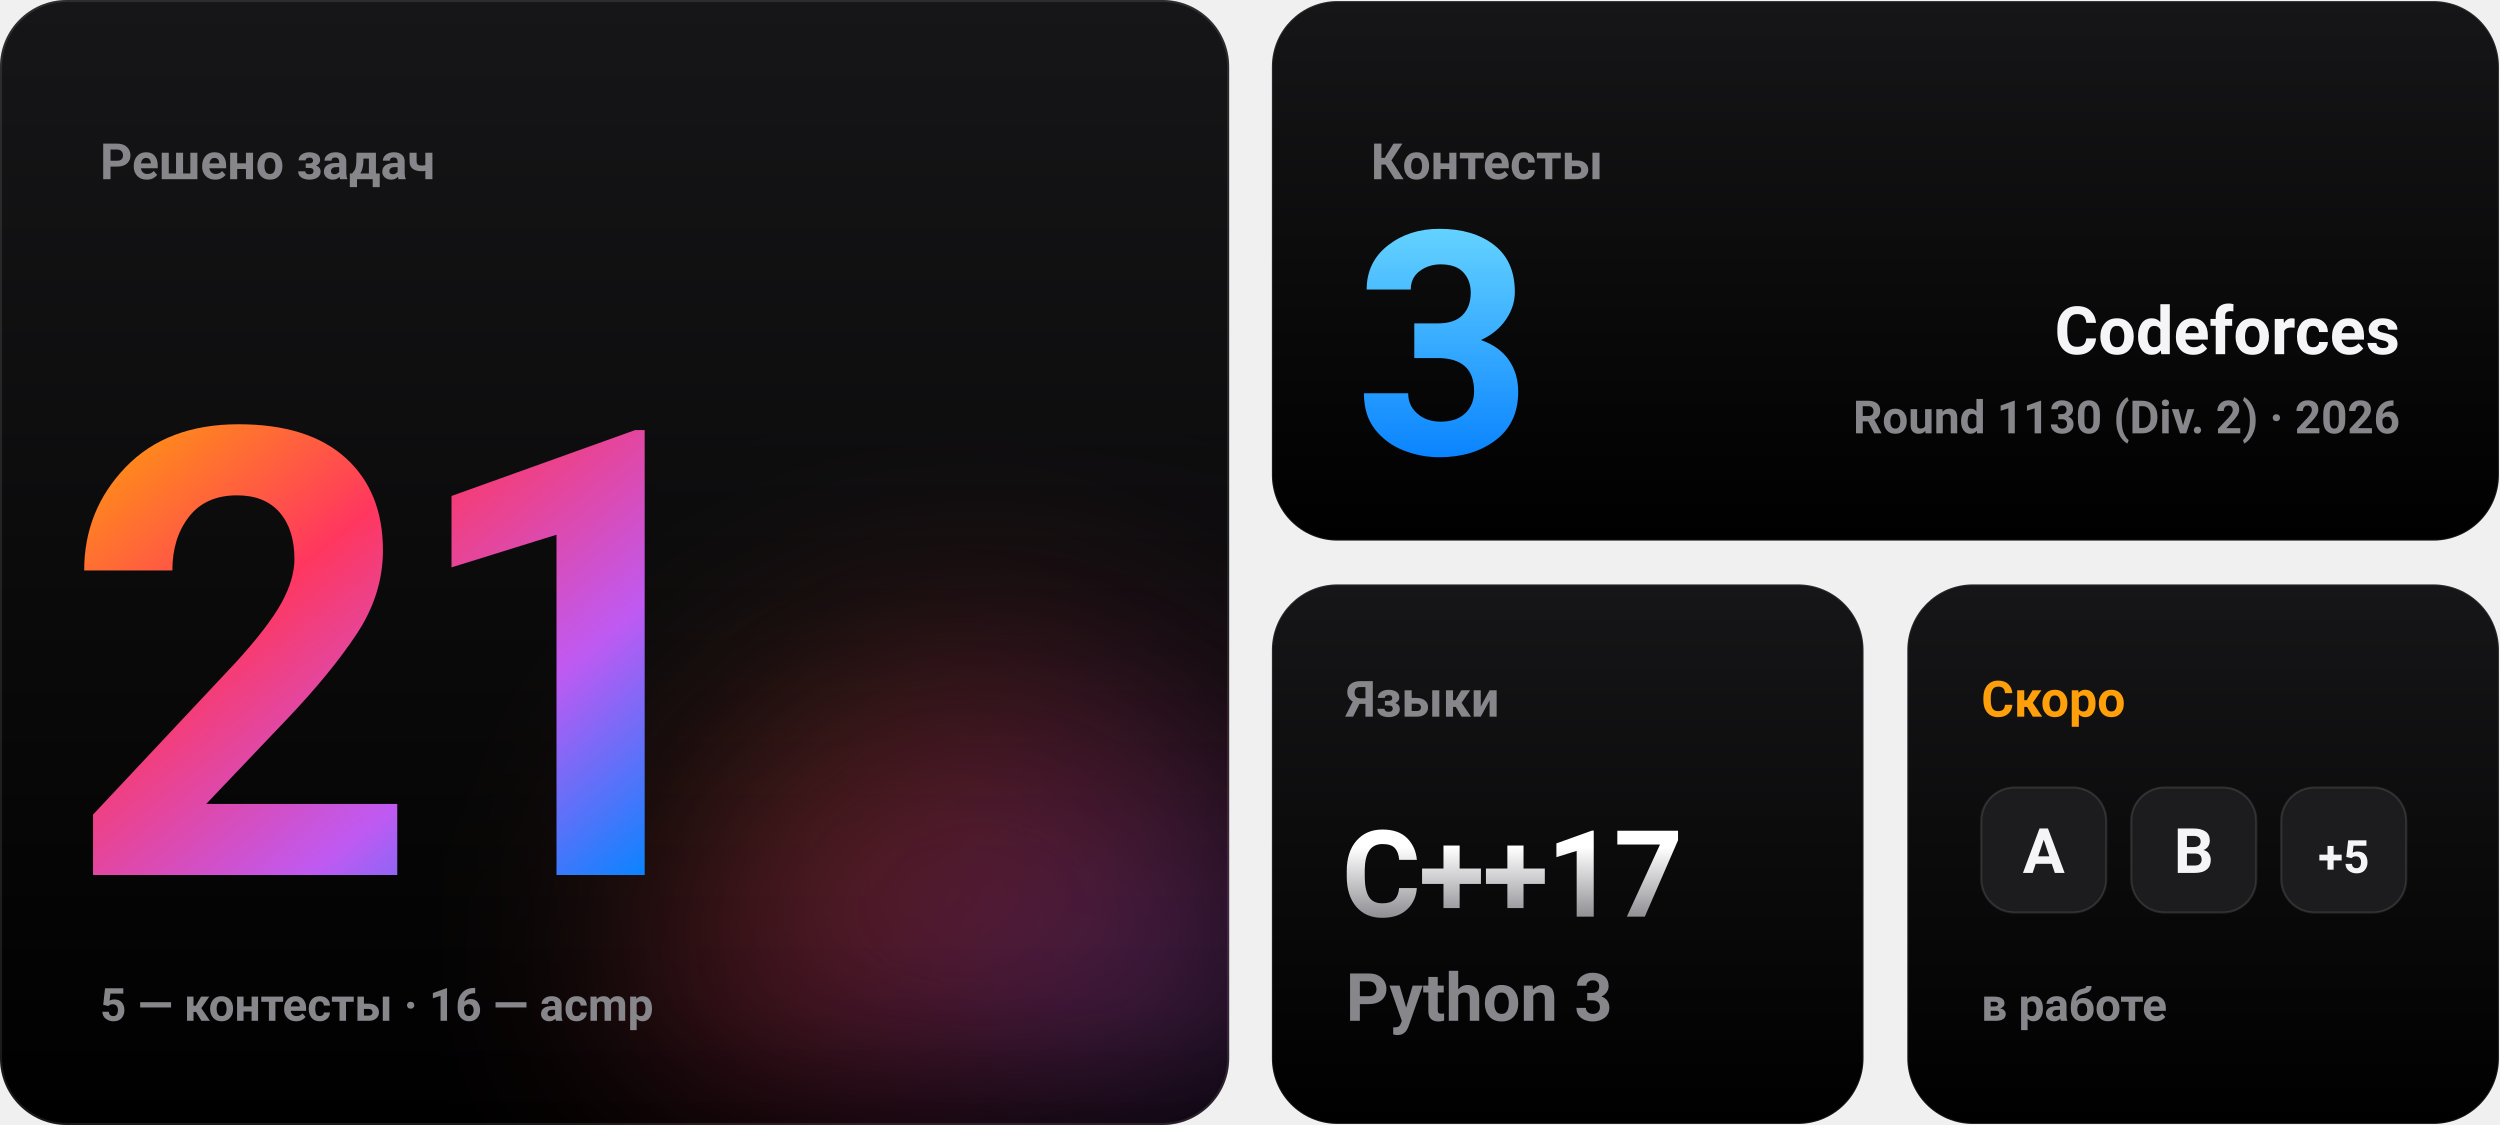
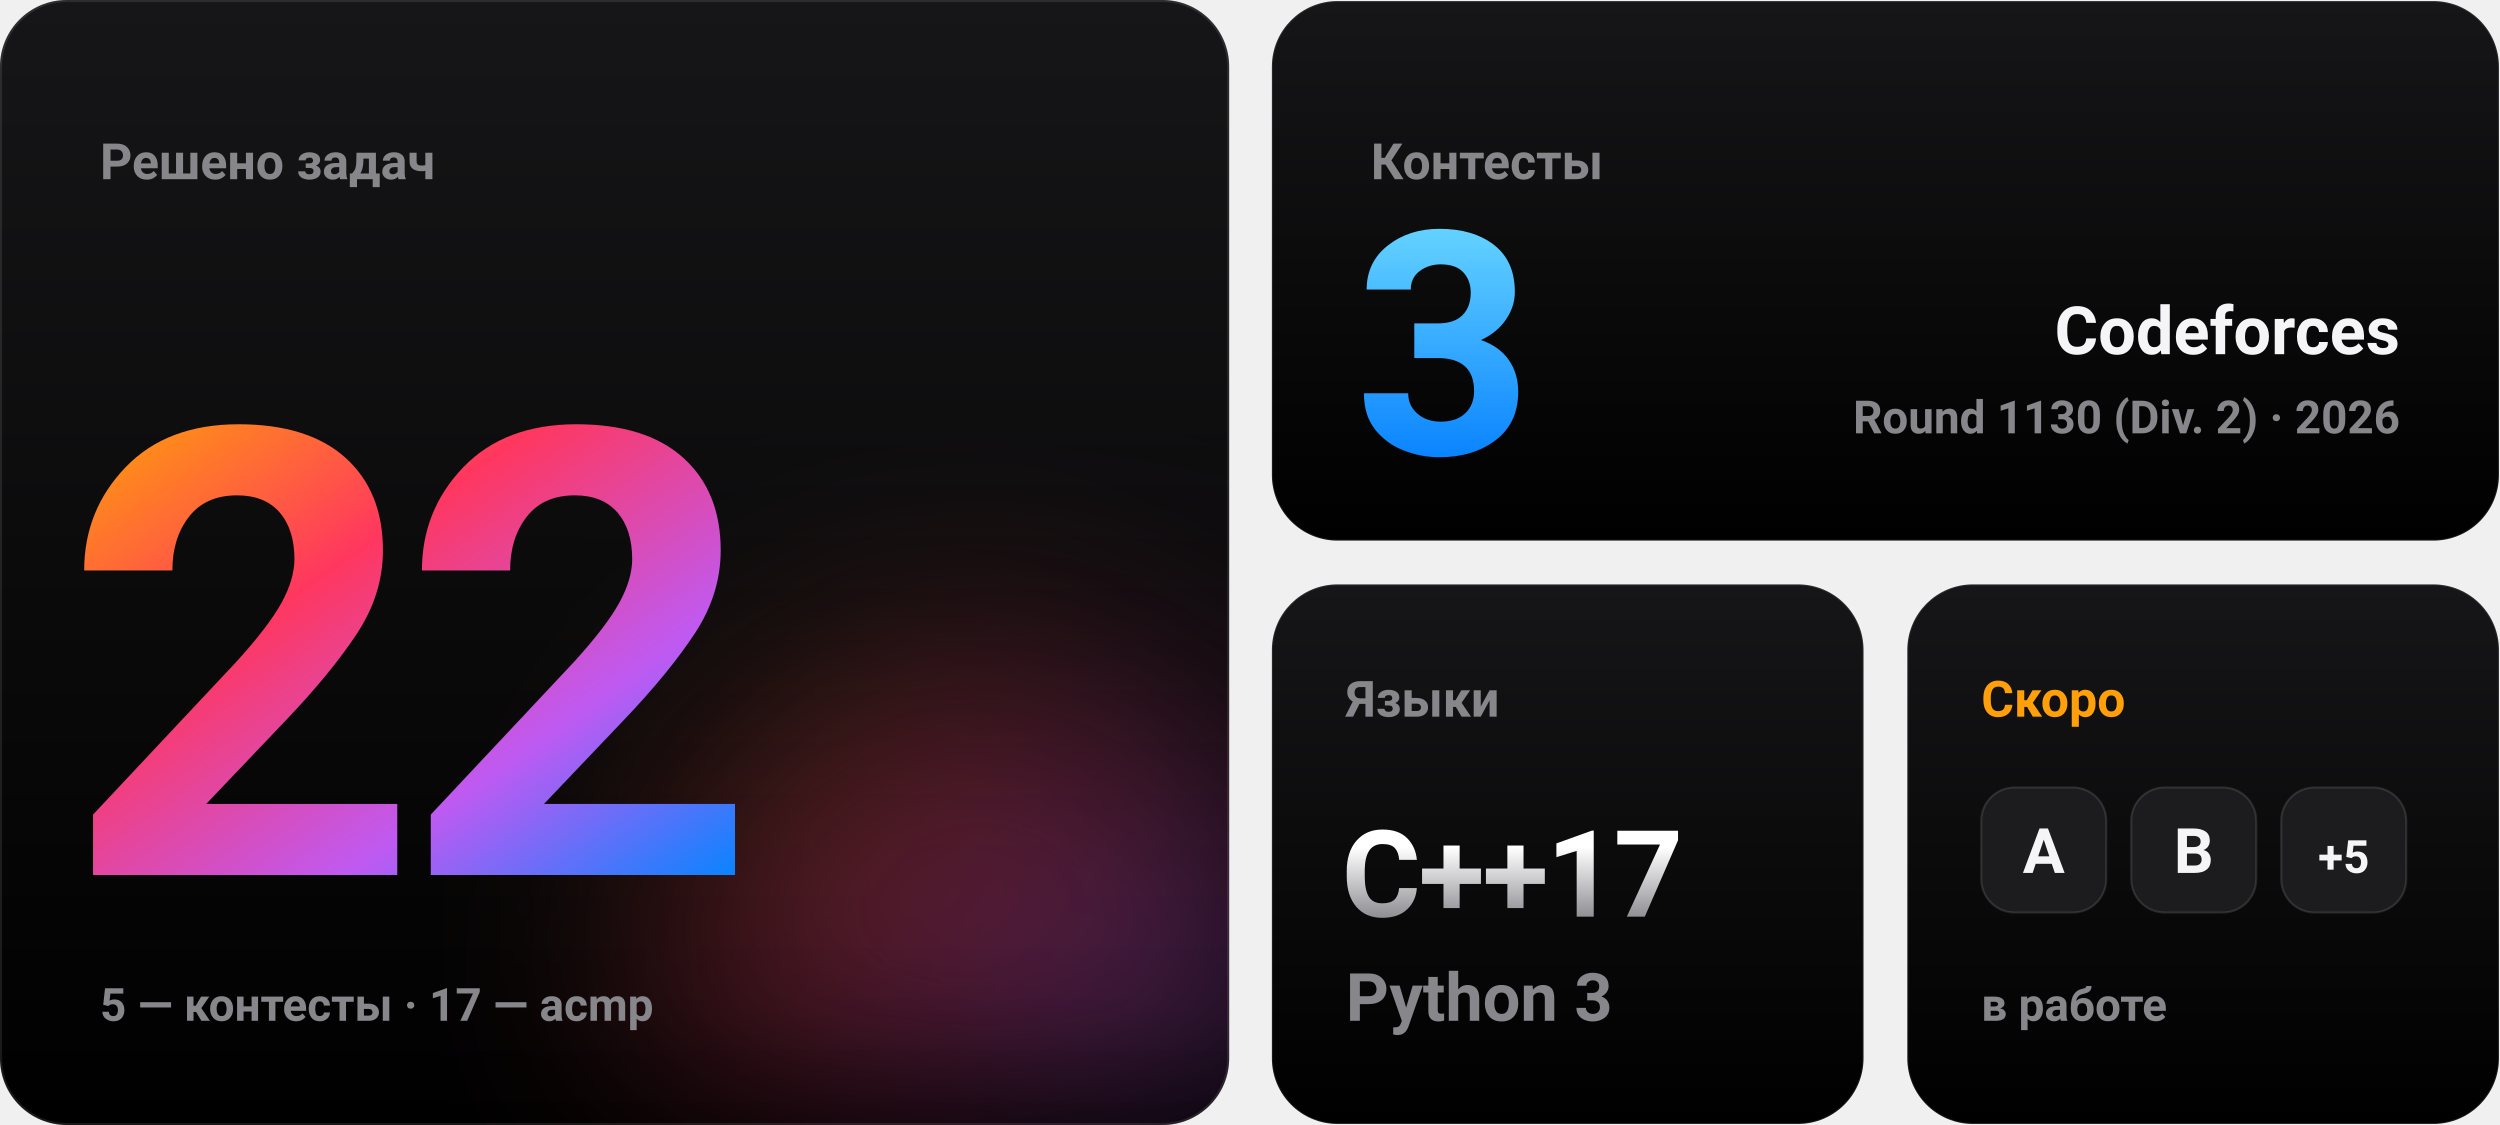
- <svg xmlns="http://www.w3.org/2000/svg" width="1200" height="540" viewBox="0 0 1200 540" role="img" aria-label="Решено задач: 21 (5 с контестов, 16 с acmp). Контестов: 3. Скоро: A, B, C, D, E, F, G.">
+ <svg xmlns="http://www.w3.org/2000/svg" width="1200" height="540" viewBox="0 0 1200 540" role="img" aria-label="Решено задач: 22 (5 с контестов, 17 с acmp). Контестов: 3. Скоро: A, B, C, D, E, F, G.">
  <defs>
    <linearGradient id="ai" x1="0" y1="0" x2="1" y2="1">
      <stop offset="0" stop-color="#ff9f0a" />
      <stop offset="0.35" stop-color="#ff375f" />
      <stop offset="0.7" stop-color="#bf5af2" />
      <stop offset="1" stop-color="#0a84ff" />
    </linearGradient>
    <linearGradient id="blue" x1="0" y1="0" x2="0" y2="1">
      <stop offset="0" stop-color="#64d2ff" />
      <stop offset="1" stop-color="#0a84ff" />
    </linearGradient>
    <linearGradient id="titanium" x1="0" y1="0" x2="0" y2="1">
      <stop offset="0.2" stop-color="#ffffff" />
      <stop offset="1" stop-color="#8e8e93" />
    </linearGradient>
    <linearGradient id="tile" x1="0" y1="0" x2="0" y2="1">
      <stop offset="0" stop-color="#161618" />
      <stop offset="1" stop-color="#000000" />
    </linearGradient>
    <filter id="blur" x="-100%" y="-100%" width="300%" height="300%">
      <feGaussianBlur stdDeviation="60" />
    </filter>
    <clipPath id="t1">
      <rect width="590" height="540" rx="32" />
    </clipPath>
  </defs>
  <g font-family="-apple-system, BlinkMacSystemFont, 'SF Pro Display', 'Segoe UI', Roboto, Helvetica, Arial, sans-serif">
    <g font-weight="600">
      <g clip-path="url(#t1)">
        <rect width="590" height="540" fill="url(#tile)" />
        <circle cx="470" cy="470" r="150" fill="url(#ai)" opacity="0.35" filter="url(#blur)" />
      </g>
      <rect x="0.5" y="0.5" width="589" height="539" rx="31.5" fill="none" stroke="#ffffff" stroke-opacity="0.1" />
      <text x="48" y="86" font-size="24" fill="#86868b">Решено задач</text>
      <g font-size="300" font-weight="700" letter-spacing="-10" fill="url(#ai)">
-         <text x="30" y="420" opacity="0">18<animate attributeName="opacity" values="0;1;0" keyTimes="0;0.000;0.250" calcMode="discrete" dur="0.8s" fill="freeze" />
+         <text x="30" y="420" opacity="0">19<animate attributeName="opacity" values="0;1;0" keyTimes="0;0.000;0.250" calcMode="discrete" dur="0.8s" fill="freeze" />
        </text>
-         <text x="30" y="420" opacity="0">19<animate attributeName="opacity" values="0;1;0" keyTimes="0;0.250;0.500" calcMode="discrete" dur="0.8s" fill="freeze" />
+         <text x="30" y="420" opacity="0">20<animate attributeName="opacity" values="0;1;0" keyTimes="0;0.250;0.500" calcMode="discrete" dur="0.8s" fill="freeze" />
        </text>
-         <text x="30" y="420" opacity="0">20<animate attributeName="opacity" values="0;1;0" keyTimes="0;0.500;0.750" calcMode="discrete" dur="0.8s" fill="freeze" />
+         <text x="30" y="420" opacity="0">21<animate attributeName="opacity" values="0;1;0" keyTimes="0;0.500;0.750" calcMode="discrete" dur="0.8s" fill="freeze" />
        </text>
-         <text x="30" y="420">21<animate attributeName="opacity" values="0;1" keyTimes="0;0.750" calcMode="discrete" dur="0.8s" fill="freeze" />
+         <text x="30" y="420">22<animate attributeName="opacity" values="0;1" keyTimes="0;0.750" calcMode="discrete" dur="0.8s" fill="freeze" />
        </text>
      </g>
-       <text x="48" y="490" font-size="22" fill="#86868b">5 — контесты  ·  16 — acmp</text>
+       <text x="48" y="490" font-size="22" fill="#86868b">5 — контесты  ·  17 — acmp</text>
      <rect x="610.5" y="0.5" width="589" height="259" rx="31.5" fill="url(#tile)" stroke="#ffffff" stroke-opacity="0.1" />
      <text x="658" y="86" font-size="24" fill="#86868b">Контесты</text>
      <text x="650" y="218" font-size="150" font-weight="700" letter-spacing="-4" fill="url(#blue)">3</text>
      <text x="1152" y="170" font-size="32" font-weight="700" fill="#f5f5f7" text-anchor="end">Codeforces</text>
      <text x="1152" y="208" font-size="22" fill="#86868b" text-anchor="end">Round 1130 (Div. 2) · 2026</text>
      <rect x="610.5" y="280.5" width="284" height="259" rx="31.5" fill="url(#tile)" stroke="#ffffff" stroke-opacity="0.1" />
      <text x="646" y="344" font-size="24" fill="#86868b">Языки</text>
      <text x="644" y="440" font-size="58" font-weight="700" letter-spacing="-1" fill="url(#titanium)">C++17</text>
      <text x="646" y="490" font-size="32" fill="#86868b">Python 3</text>
      <rect x="915.5" y="280.5" width="284" height="259" rx="31.5" fill="url(#tile)" stroke="#ffffff" stroke-opacity="0.1" />
      <text x="951" y="344" font-size="24" fill="#ff9f0a">Скоро</text>
      <rect x="951" y="378" width="60" height="60" rx="16" fill="#1c1c1e" stroke="#ffffff" stroke-opacity="0.12" />
      <text x="981" y="419" font-size="30" font-weight="700" fill="#f5f5f7" text-anchor="middle">A</text>
      <rect x="1023" y="378" width="60" height="60" rx="16" fill="#1c1c1e" stroke="#ffffff" stroke-opacity="0.12" />
      <text x="1053" y="419" font-size="30" font-weight="700" fill="#f5f5f7" text-anchor="middle">B</text>
      <rect x="1095" y="378" width="60" height="60" rx="16" fill="#1c1c1e" stroke="#ffffff" stroke-opacity="0.12" />
      <text x="1125" y="419" font-size="22" font-weight="700" fill="#f5f5f7" text-anchor="middle">+5</text>
      <text x="951" y="490" font-size="22" fill="#86868b">в работе</text>
    </g>
  </g>
</svg>
